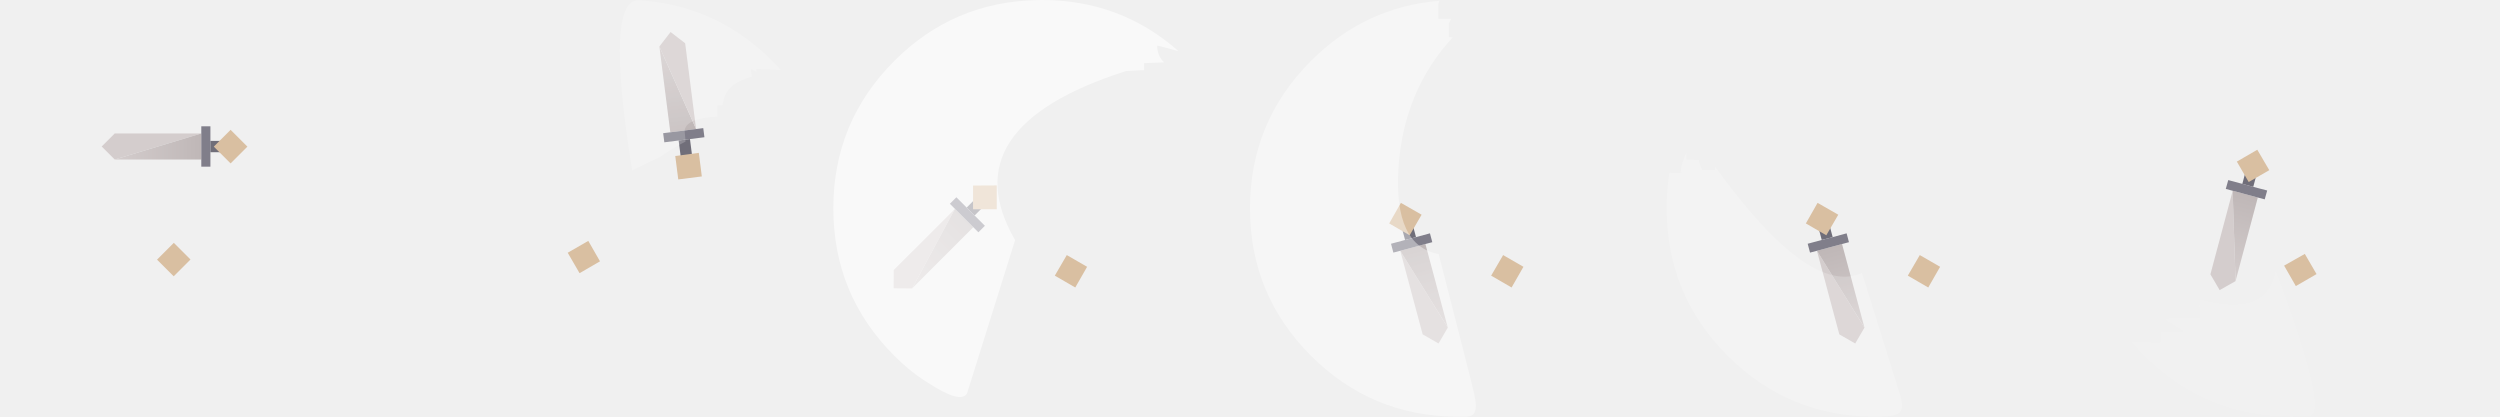
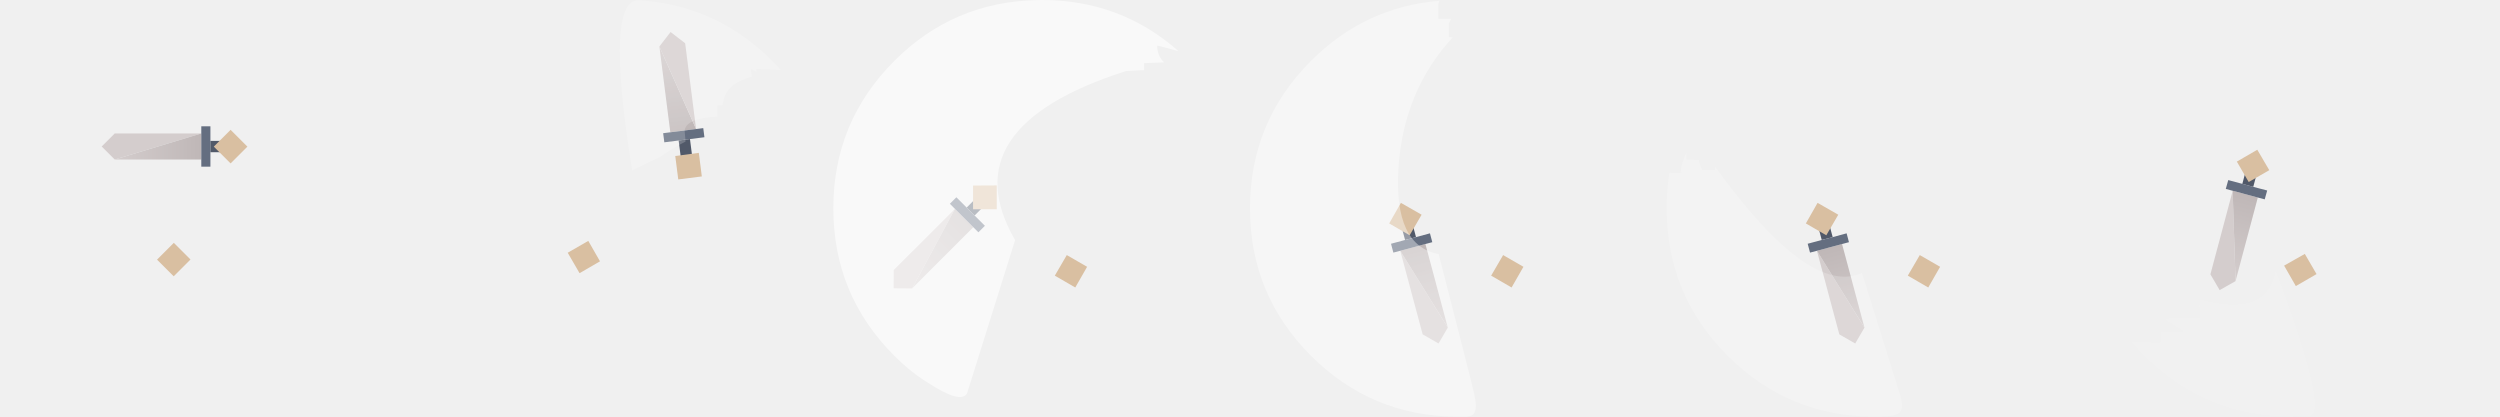
<svg xmlns="http://www.w3.org/2000/svg" xmlns:xlink="http://www.w3.org/1999/xlink" version="1.1" preserveAspectRatio="none" x="0px" y="0px" width="960px" height="160px" viewBox="0 0 960 160">
  <defs>
    <linearGradient id="Gradient_1" gradientUnits="userSpaceOnUse" x1="346.7" y1="107.2" x2="370.2" y2="83.7" spreadMethod="pad">
      <stop offset="0%" stop-color="#D4CDCD" />
      <stop offset="100%" stop-color="#BFB7B7" />
    </linearGradient>
    <linearGradient id="Gradient_2" gradientUnits="userSpaceOnUse" x1="551.1" y1="127.1" x2="542.5" y2="95" spreadMethod="pad">
      <stop offset="0%" stop-color="#D4CDCD" />
      <stop offset="100%" stop-color="#BFB7B7" />
    </linearGradient>
    <linearGradient id="Gradient_3" gradientUnits="userSpaceOnUse" x1="44.025" y1="56.25" x2="77.275" y2="56.25" spreadMethod="pad">
      <stop offset="0%" stop-color="#D4CDCD" />
      <stop offset="100%" stop-color="#BFB7B7" />
    </linearGradient>
    <linearGradient id="Gradient_4" gradientUnits="userSpaceOnUse" x1="258.137" y1="17.213" x2="262.363" y2="50.188" spreadMethod="pad">
      <stop offset="0%" stop-color="#D4CDCD" />
      <stop offset="100%" stop-color="#BFB7B7" />
    </linearGradient>
    <linearGradient id="Gradient_5" gradientUnits="userSpaceOnUse" x1="711.1" y1="127.1" x2="702.5" y2="95" spreadMethod="pad">
      <stop offset="0%" stop-color="#D4CDCD" />
      <stop offset="100%" stop-color="#BFB7B7" />
    </linearGradient>
    <linearGradient id="Gradient_6" gradientUnits="userSpaceOnUse" x1="853.612" y1="106.588" x2="862.188" y2="74.512" spreadMethod="pad">
      <stop offset="0%" stop-color="#D4CDCD" />
      <stop offset="100%" stop-color="#BFB7B7" />
    </linearGradient>
    <g id="Layer2_0_FILL">
      <path fill="#D9BFA1" stroke="none" d=" M 66.7 106.1 L 73.15 99.65 66.75 93.25 60.3 99.7 66.7 106.1 Z" />
    </g>
    <g id="Layer2_1_FILL">
      <path fill="#D9BFA1" stroke="none" d=" M 225.9 92.5 L 218 97.05 222.55 104.9 230.4 100.35 225.9 92.5 Z" />
    </g>
    <g id="Layer2_2_FILL">
      <path fill="#D9BFA1" stroke="none" d=" M 412.9 110.4 L 417.45 102.45 409.65 97.95 405.05 105.85 412.9 110.4 Z" />
    </g>
    <g id="Layer2_3_MEMBER_0_FILL">
      <path fill="#D4CDCD" stroke="none" d=" M 343.2 103.7 L 343.15 110.7 350.25 110.75 366.7 80.2 343.2 103.7 Z" />
      <path fill="url(#Gradient_1)" stroke="none" d=" M 373.75 87.25 L 366.7 80.2 350.25 110.75 373.75 87.25 Z" />
-       <path fill="#706E79" stroke="none" d=" M 371.2 79.7 L 374.25 82.75 381.5 75.5 378.45 72.45 371.2 79.7 Z" />
-       <path fill="#807E8A" stroke="none" d=" M 364.75 78.25 L 366.7 80.2 373.75 87.25 375.7 89.2 378.2 86.7 374.25 82.75 371.2 79.7 367.25 75.75 364.75 78.25 Z" />
+       <path fill="#515969" stroke="none" d=" M 371.2 79.7 L 374.25 82.75 381.5 75.5 378.45 72.45 371.2 79.7 Z" />
+       <path fill="#646E80" stroke="none" d=" M 364.75 78.25 L 366.7 80.2 373.75 87.25 375.7 89.2 378.2 86.7 374.25 82.75 371.2 79.7 367.25 75.75 364.75 78.25 Z" />
    </g>
    <g id="Layer2_3_MEMBER_1_FILL">
      <path fill="#D9BFA1" stroke="none" d=" M 382.75 71.2 L 373.65 71.25 373.65 80.35 382.75 80.35 382.75 71.2 Z" />
    </g>
    <g id="Layer2_4_MEMBER_0_FILL">
      <path fill="#D4CDCD" stroke="none" d=" M 546.3 128.4 L 552.4 131.9 555.95 125.8 537.7 96.3 546.3 128.4 Z" />
      <path fill="url(#Gradient_2)" stroke="none" d=" M 547.35 93.7 L 537.7 96.3 555.95 125.8 547.35 93.7 Z" />
-       <path fill="#706E79" stroke="none" d=" M 543.75 91.05 L 541.1 81.15 536.9 82.25 539.55 92.15 543.75 91.05 Z" />
-       <path fill="#807E8A" stroke="none" d=" M 535.05 97 L 537.7 96.3 547.35 93.7 550 93 549.1 89.6 543.75 91.05 539.55 92.15 534.15 93.6 535.05 97 Z" />
+       <path fill="#515969" stroke="none" d=" M 543.75 91.05 L 541.1 81.15 536.9 82.25 539.55 92.15 543.75 91.05 Z" />
+       <path fill="#646E80" stroke="none" d=" M 535.05 97 L 537.7 96.3 547.35 93.7 550 93 549.1 89.6 543.75 91.05 539.55 92.15 534.15 93.6 535.05 97 Z" />
    </g>
    <g id="Layer2_4_MEMBER_1_FILL">
      <path fill="#D9BFA1" stroke="none" d=" M 537.95 77.9 L 533.45 85.8 541.3 90.35 545.9 82.45 537.95 77.9 Z" />
    </g>
    <g id="Layer2_5_MEMBER_0_FILL">
-       <path fill="#D4CDCD" stroke="none" d=" M 44.05 61.25 L 77.3 51.25 44.05 51.25 39.05 56.25 44.05 61.25 Z" />
-       <path fill="url(#Gradient_3)" stroke="none" d=" M 77.3 51.25 L 44.05 61.25 77.3 61.25 77.3 51.25 Z" />
-       <path fill="#807E8A" stroke="none" d=" M 80.8 48.5 L 77.3 48.5 77.3 51.25 77.3 61.25 77.3 64 80.8 64 80.8 58.45 80.8 54.1 80.8 48.5 Z" />
-       <path fill="#706E79" stroke="none" d=" M 91.05 58.45 L 91.05 54.1 80.8 54.1 80.8 58.45 91.05 58.45 Z" />
+       <path fill="#D4CDCD" stroke="none" d=" M 77.3 51.25 L 44.05 51.25 39.05 56.25 44.05 61.25 77.3 51.25 Z" />
+       <path fill="url(#Gradient_3)" stroke="none" d=" M 77.3 61.25 L 77.3 51.25 44.05 61.25 77.3 61.25 Z" />
+       <path fill="#646E80" stroke="none" d=" M 80.8 48.5 L 77.3 48.5 77.3 51.25 77.3 61.25 77.3 64 80.8 64 80.8 58.45 80.8 54.1 80.8 48.5 Z" />
+       <path fill="#515969" stroke="none" d=" M 91.05 58.45 L 91.05 54.1 80.8 54.1 80.8 58.45 91.05 58.45 Z" />
    </g>
    <g id="Layer2_5_MEMBER_1_FILL">
      <path fill="#D9BFA1" stroke="none" d=" M 95 56.3 L 88.55 49.85 82.1 56.3 88.55 62.75 95 56.3 Z" />
    </g>
    <g id="Layer2_6_MEMBER_0_FILL">
      <path fill="url(#Gradient_4)" stroke="none" d=" M 257.4 50.8 L 267.3 49.55 253.2 17.85 257.4 50.8 Z" />
-       <path fill="#807E8A" stroke="none" d=" M 264.95 53.4 L 270.5 52.7 270.05 49.2 267.3 49.55 257.4 50.8 254.65 51.15 255.1 54.65 260.6 53.95 264.95 53.4 Z" />
-       <path fill="#706E79" stroke="none" d=" M 266.25 63.55 L 264.95 53.4 260.6 53.95 261.9 64.1 266.25 63.55 Z" />
+       <path fill="#646E80" stroke="none" d=" M 264.95 53.4 L 270.5 52.7 270.05 49.2 267.3 49.55 257.4 50.8 254.65 51.15 255.1 54.65 260.6 53.95 264.95 53.4 Z" />
+       <path fill="#515969" stroke="none" d=" M 266.25 63.55 L 264.95 53.4 260.6 53.95 261.9 64.1 266.25 63.55 Z" />
      <path fill="#D4CDCD" stroke="none" d=" M 263.1 16.6 L 257.5 12.3 253.2 17.85 267.3 49.55 263.1 16.6 Z" />
    </g>
    <g id="Layer2_6_MEMBER_1_FILL">
      <path fill="#D9BFA1" stroke="none" d=" M 269.5 67.75 L 268.35 58.7 259.3 59.9 260.45 68.9 269.5 67.75 Z" />
    </g>
    <g id="Layer2_7_FILL">
      <path fill="#D9BFA1" stroke="none" d=" M 580.45 110.4 L 585 102.45 577.2 97.95 572.6 105.85 580.45 110.4 Z" />
    </g>
    <g id="Layer2_8_FILL">
      <path fill="#D9BFA1" stroke="none" d=" M 740.45 110.4 L 745 102.45 737.2 97.95 732.6 105.85 740.45 110.4 Z" />
    </g>
    <g id="Layer2_9_MEMBER_0_FILL">
      <path fill="#D4CDCD" stroke="none" d=" M 706.3 128.4 L 712.4 131.9 715.95 125.8 697.7 96.3 706.3 128.4 Z" />
      <path fill="url(#Gradient_5)" stroke="none" d=" M 707.35 93.7 L 697.7 96.3 715.95 125.8 707.35 93.7 Z" />
-       <path fill="#706E79" stroke="none" d=" M 703.75 91.05 L 701.1 81.15 696.9 82.25 699.55 92.15 703.75 91.05 Z" />
-       <path fill="#807E8A" stroke="none" d=" M 695.05 97 L 697.7 96.3 707.35 93.7 710 93 709.1 89.6 703.75 91.05 699.55 92.15 694.15 93.6 695.05 97 Z" />
+       <path fill="#515969" stroke="none" d=" M 699.55 92.15 L 703.75 91.05 701.1 81.15 696.9 82.25 699.55 92.15 Z" />
+       <path fill="#646E80" stroke="none" d=" M 694.15 93.6 L 695.05 97 697.7 96.3 707.35 93.7 710 93 709.1 89.6 703.75 91.05 699.55 92.15 694.15 93.6 Z" />
    </g>
    <g id="Layer2_9_MEMBER_1_FILL">
      <path fill="#D9BFA1" stroke="none" d=" M 697.95 77.9 L 693.45 85.8 701.3 90.35 705.9 82.45 697.95 77.9 Z" />
    </g>
    <g id="Layer2_10_FILL">
      <path fill="#D9BFA1" stroke="none" d=" M 881.6 109.85 L 889.55 105.25 885.05 97.5 877.1 102 881.6 109.85 Z" />
    </g>
    <g id="Layer2_11_MEMBER_0_FILL">
      <path fill="#D4CDCD" stroke="none" d=" M 852.35 111.4 L 858.45 107.95 857.35 73.25 848.8 105.35 852.35 111.4 Z" />
      <path fill="url(#Gradient_6)" stroke="none" d=" M 867 75.85 L 857.35 73.25 858.45 107.95 867 75.85 Z" />
-       <path fill="#807E8A" stroke="none" d=" M 865.25 71.75 L 861.05 70.6 855.65 69.15 854.7 72.55 857.35 73.25 867 75.85 869.65 76.55 870.6 73.15 865.25 71.75 Z" />
-       <path fill="#706E79" stroke="none" d=" M 863.7 60.7 L 861.05 70.6 865.25 71.75 867.9 61.85 863.7 60.7 Z" />
+       <path fill="#646E80" stroke="none" d=" M 855.65 69.15 L 854.7 72.55 857.35 73.25 867 75.85 869.65 76.55 870.6 73.15 865.25 71.75 861.05 70.6 855.65 69.15 Z" />
+       <path fill="#515969" stroke="none" d=" M 867.9 61.85 L 863.7 60.7 861.05 70.6 865.25 71.75 867.9 61.85 Z" />
    </g>
    <g id="Layer2_11_MEMBER_1_FILL">
      <path fill="#D9BFA1" stroke="none" d=" M 866.8 57.5 L 858.95 62.05 863.5 69.9 871.4 65.35 866.8 57.5 Z" />
    </g>
    <g id="Layer1_0_FILL">
      <path fill="#FFFFFF" fill-opacity="0.6" stroke="none" d=" M 439.35 26.95 L 439.35 24.25 Q 442.75 24.15 447 23.95 444.35 21.35 444.35 17.5 445.7 17.75 452.55 19.65 430.35 0 400 0 399.1 0 398.2 0.05 366.15 0.65 343.4 23.4 320 46.85 320 80 320 113.2 343.4 136.6 349.099 142.299 354.5 145.8 355.465 146.44 356.4 147 368.959 155.238 371.35 151.05 L 389.8 92.2 Q 364.75 48.95 432.3 27.3 436.05 27.05 438.4 26.95 438.85 26.95 439.35 26.95 Z" />
    </g>
    <g id="Layer1_1_FILL">
      <path fill="#FFFFFF" fill-opacity="0.4" stroke="none" d=" M 552.35 1.25 Q 552.55 0.8 552.8 0.3 524.2 2.6 503.4 23.4 480 46.85 480 80 480 113.2 503.4 136.6 526.45 159.65 559 160 559.5 160 560 160 561.641 159.996 562.7 160 563.76 160.051 564.95 159.6 566.134 159.198 566.55 157.4 567.022 155.611 566.15 151.5 565.278 147.432 552.45 97.55 535.153 94.455 537 64.65 538.897 34.894 557.85 14.35 L 556.35 14.25 556.35 9 Q 556.5 8.55 557.3 7.25 L 552.35 7.25 552.35 1.25 Z" />
    </g>
    <g id="Layer1_2_FILL">
      <path fill="#FFFFFF" fill-opacity="0.2" stroke="none" d=" M 653.6 65.25 Q 652.832 63.629 652.3 61.45 L 647.6 61.25 Q 647.6 60.076 647.55 58.7 645.553 62.791 645.35 66.25 647.1 66.5 644.6 66.5 L 641.05 66.35 Q 640 72.967 640 80 640 113.2 663.4 136.6 686.8 160 720 160 722.331 159.997 725.2 159.8 728.066 159.655 729.55 158.3 731.044 156.947 729.85 152.35 L 715 104.8 Q 694.763 114.08 658.6 64 L 658.6 65.25 653.6 65.25 Z" />
    </g>
    <g id="Layer1_3_FILL">
      <path fill="#FFFFFF" fill-opacity="0.051" stroke="none" d=" M 844.6 114.85 L 844.6 117.25 Q 844.162 117.485 843.65 117.7 L 844.75 117.75 844.75 122.25 832.6 122.25 Q 831.969 122.473 831.3 122.7 L 838.6 127.25 829.6 127.25 829.6 131.5 818.6 131.4 Q 820.87 134.07 823.4 136.6 846.8 160 880 160 881.156 160 882.3 159.95 884.599 159.918 886.85 159.75 894.578 159.005 873.85 103.75 870.623 122.204 844.6 114.85 Z" />
    </g>
    <g id="Layer1_4_FILL">
      <path fill="#FFFFFF" fill-opacity="0.2" stroke="none" d=" M 298.1 25 Q 297.341 24.191 296.55 23.4 275.734 2.584 247.2 0.25 246.817 0.245 246.4 0.2 231.696 -2.93 242.75 65.45 251.894 60.897 253 60.55 258.147 56.915 263.25 54.35 262.9 50.469 262.9 50.2 263.412 45.311 275.5 44.8 L 275.5 40.5 Q 276.457 40.5 277.35 40.5 277.875 38.319 278.2 37.25 279.047 34.645 281.5 32.75 281.418 32.632 281.35 32.5 281.511 32.56 281.65 32.6 282.913 31.696 284.55 30.95 286.297 30.149 288.7 29.4 288.402 27.749 288.35 26.5 289.504 26.999 290.55 27.55 290.35 26.956 290.35 26.5 294.997 26.599 299.65 26.9 299.755 26.916 299.85 26.9 298.999 25.943 298.1 25 Z" />
    </g>
  </defs>
  <g transform="matrix( 1, 0, 0, 1, 0,0) ">
    <use xlink:href="#Layer2_0_FILL" />
  </g>
  <g transform="matrix( 1, 0, 0, 1, 0,0) ">
    <use xlink:href="#Layer2_1_FILL" />
  </g>
  <g transform="matrix( 1, 0, 0, 1, 0,0) ">
    <use xlink:href="#Layer2_2_FILL" />
  </g>
  <g transform="matrix( 1, 0, 0, 1, 0,0) ">
    <use xlink:href="#Layer2_3_MEMBER_0_FILL" />
  </g>
  <g transform="matrix( 1, 0, 0, 1, 0,0) ">
    <use xlink:href="#Layer2_3_MEMBER_1_FILL" />
  </g>
  <g transform="matrix( 1, 0, 0, 1, 0,0) ">
    <use xlink:href="#Layer2_4_MEMBER_0_FILL" />
  </g>
  <g transform="matrix( 1, 0, 0, 1, 0,0) ">
    <use xlink:href="#Layer2_4_MEMBER_1_FILL" />
  </g>
  <g transform="matrix( 1, 0, 0, 1, 0,0) ">
    <use xlink:href="#Layer2_5_MEMBER_0_FILL" />
  </g>
  <g transform="matrix( 1, 0, 0, 1, 0,0) ">
    <use xlink:href="#Layer2_5_MEMBER_1_FILL" />
  </g>
  <g transform="matrix( 1, 0, 0, 1, 0,0) ">
    <use xlink:href="#Layer2_6_MEMBER_0_FILL" />
  </g>
  <g transform="matrix( 1, 0, 0, 1, 0,0) ">
    <use xlink:href="#Layer2_6_MEMBER_1_FILL" />
  </g>
  <g transform="matrix( 1, 0, 0, 1, 0,0) ">
    <use xlink:href="#Layer2_7_FILL" />
  </g>
  <g transform="matrix( 1, 0, 0, 1, 0,0) ">
    <use xlink:href="#Layer2_8_FILL" />
  </g>
  <g transform="matrix( 1, 0, 0, 1, 0,0) ">
    <use xlink:href="#Layer2_9_MEMBER_0_FILL" />
  </g>
  <g transform="matrix( 1, 0, 0, 1, 0,0) ">
    <use xlink:href="#Layer2_9_MEMBER_1_FILL" />
  </g>
  <g transform="matrix( 1, 0, 0, 1, 0,0) ">
    <use xlink:href="#Layer2_10_FILL" />
  </g>
  <g transform="matrix( 1, 0, 0, 1, 0,0) ">
    <use xlink:href="#Layer2_11_MEMBER_0_FILL" />
  </g>
  <g transform="matrix( 1, 0, 0, 1, 0,0) ">
    <use xlink:href="#Layer2_11_MEMBER_1_FILL" />
  </g>
  <g transform="matrix( 1, 0, 0, 1, 0,0) ">
    <use xlink:href="#Layer1_0_FILL" />
  </g>
  <g transform="matrix( 1, 0, 0, 1, 0,0) ">
    <use xlink:href="#Layer1_1_FILL" />
  </g>
  <g transform="matrix( 1, 0, 0, 1, 0,0) ">
    <use xlink:href="#Layer1_2_FILL" />
  </g>
  <g transform="matrix( 1, 0, 0, 1, 0,0) ">
    <use xlink:href="#Layer1_3_FILL" />
  </g>
  <g transform="matrix( 1, 0, 0, 1, 0,0) ">
    <use xlink:href="#Layer1_4_FILL" />
  </g>
</svg>
